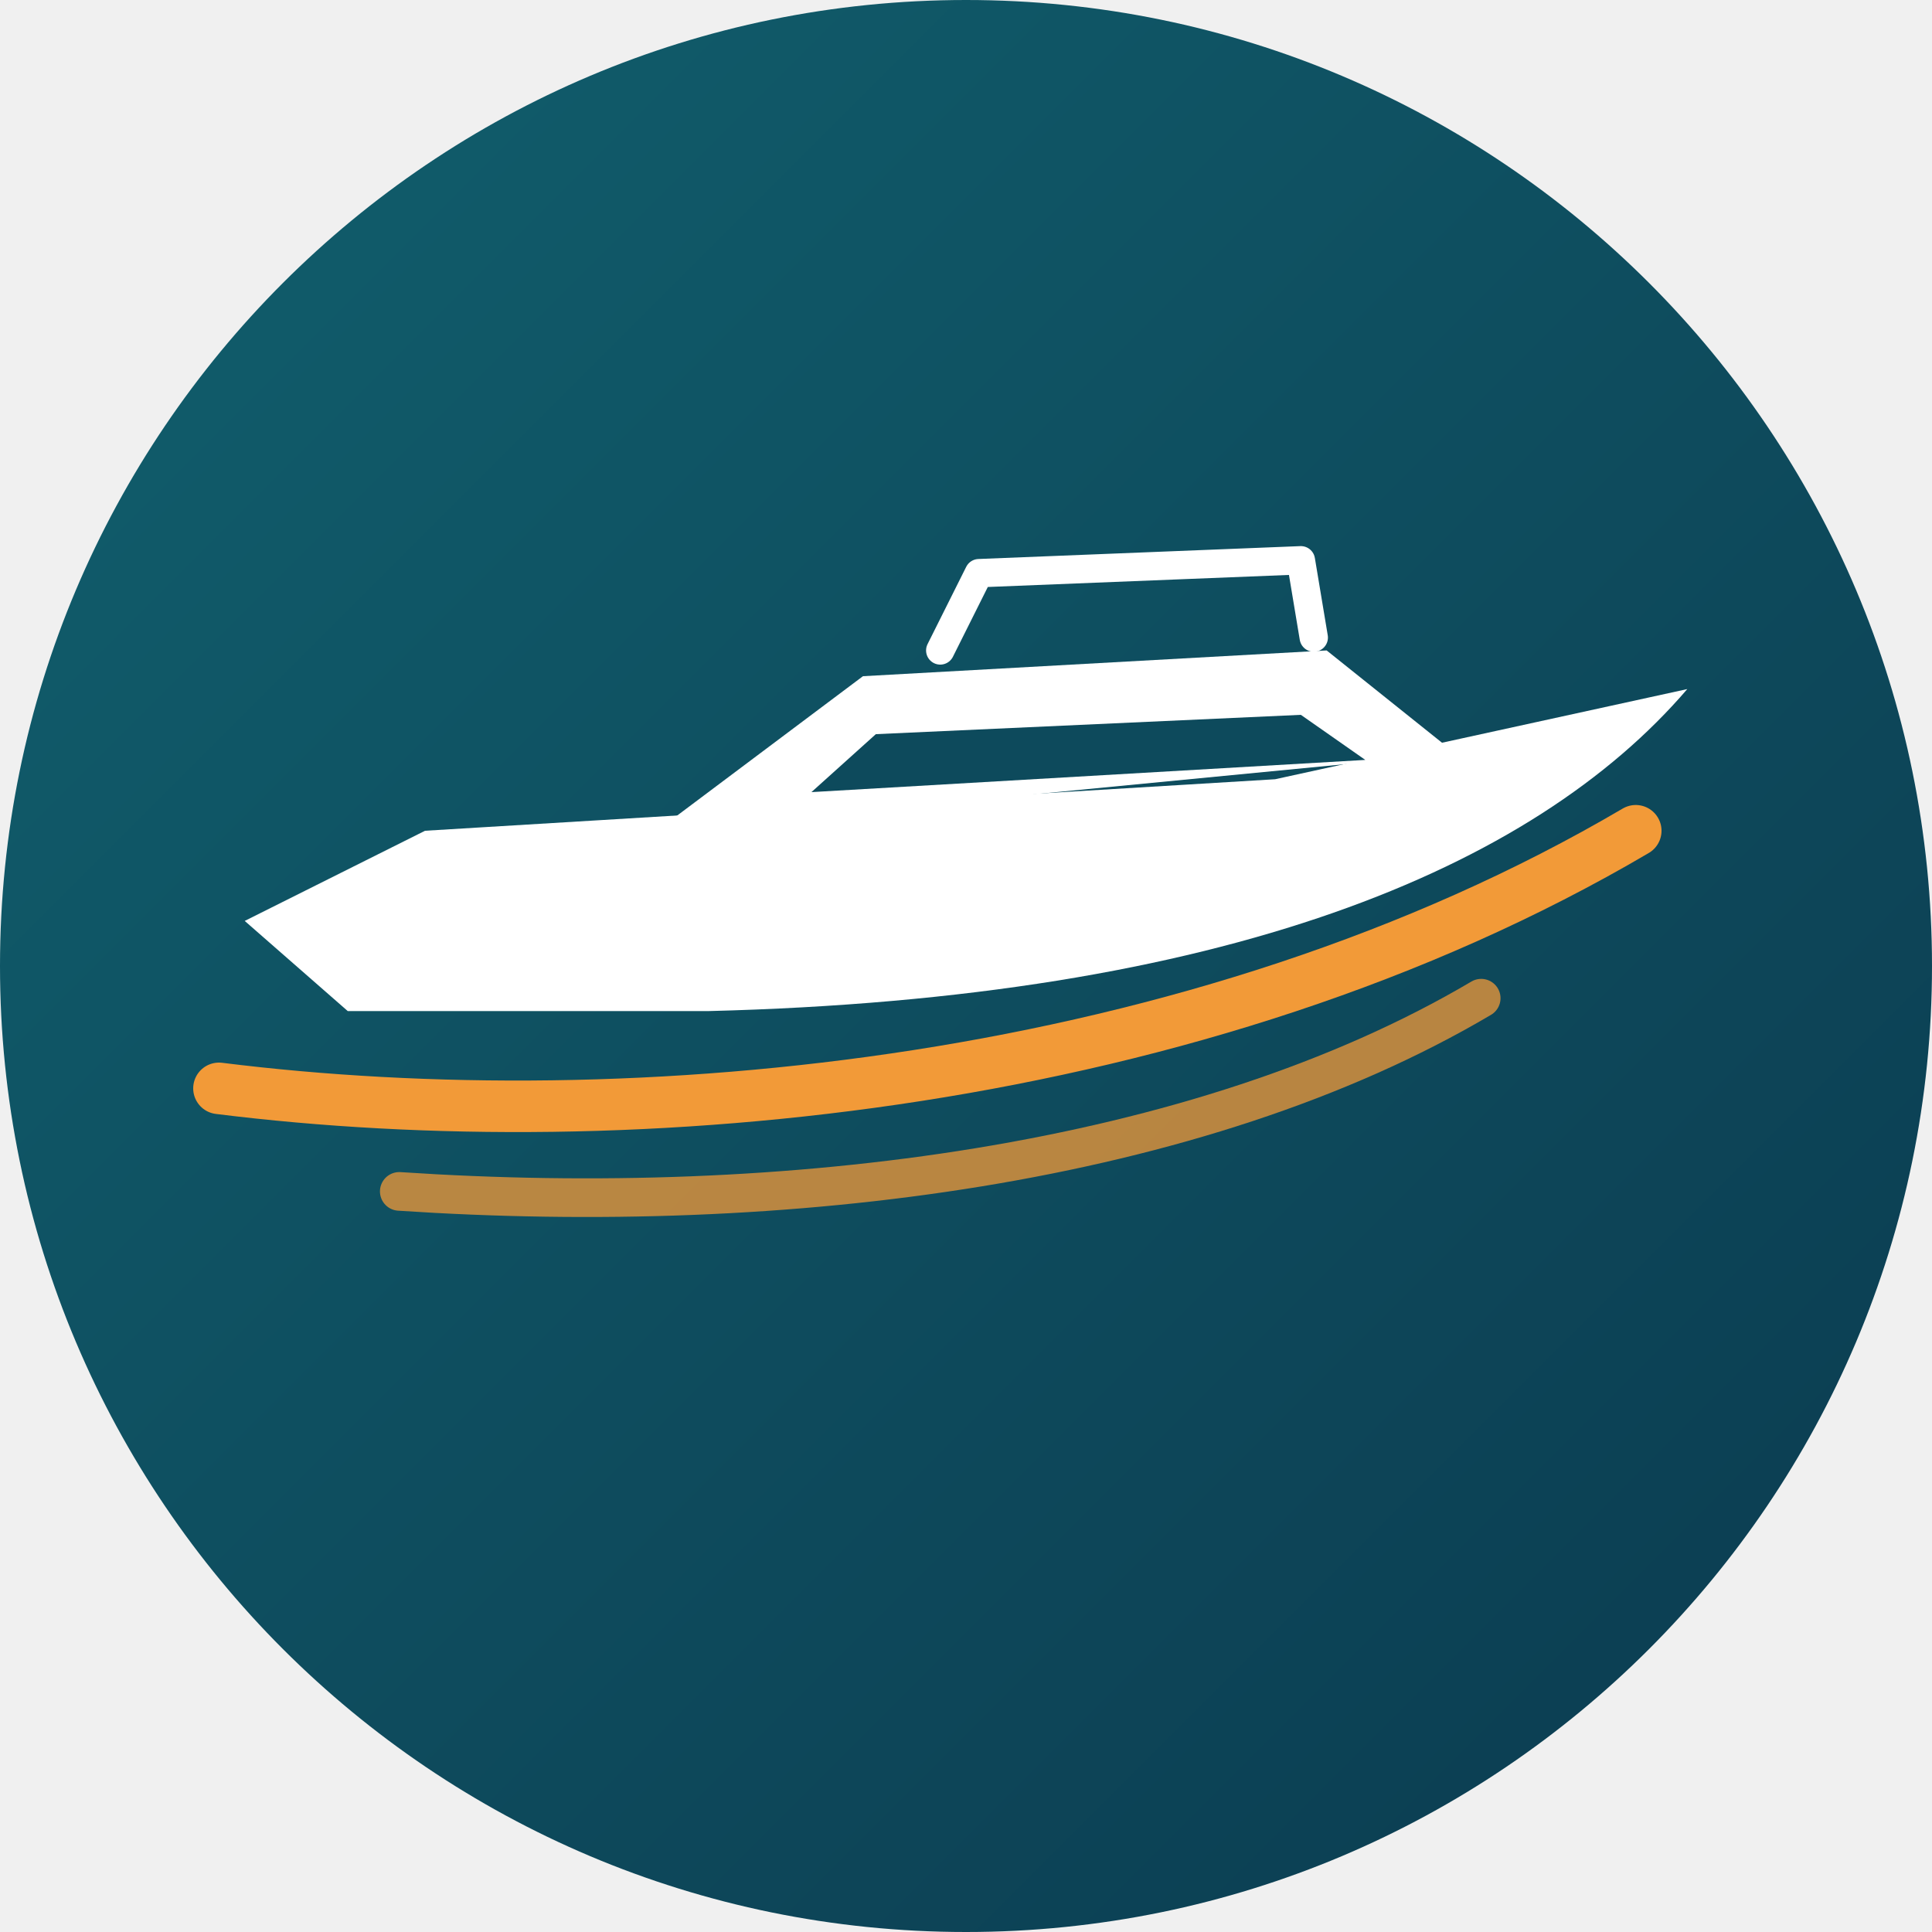
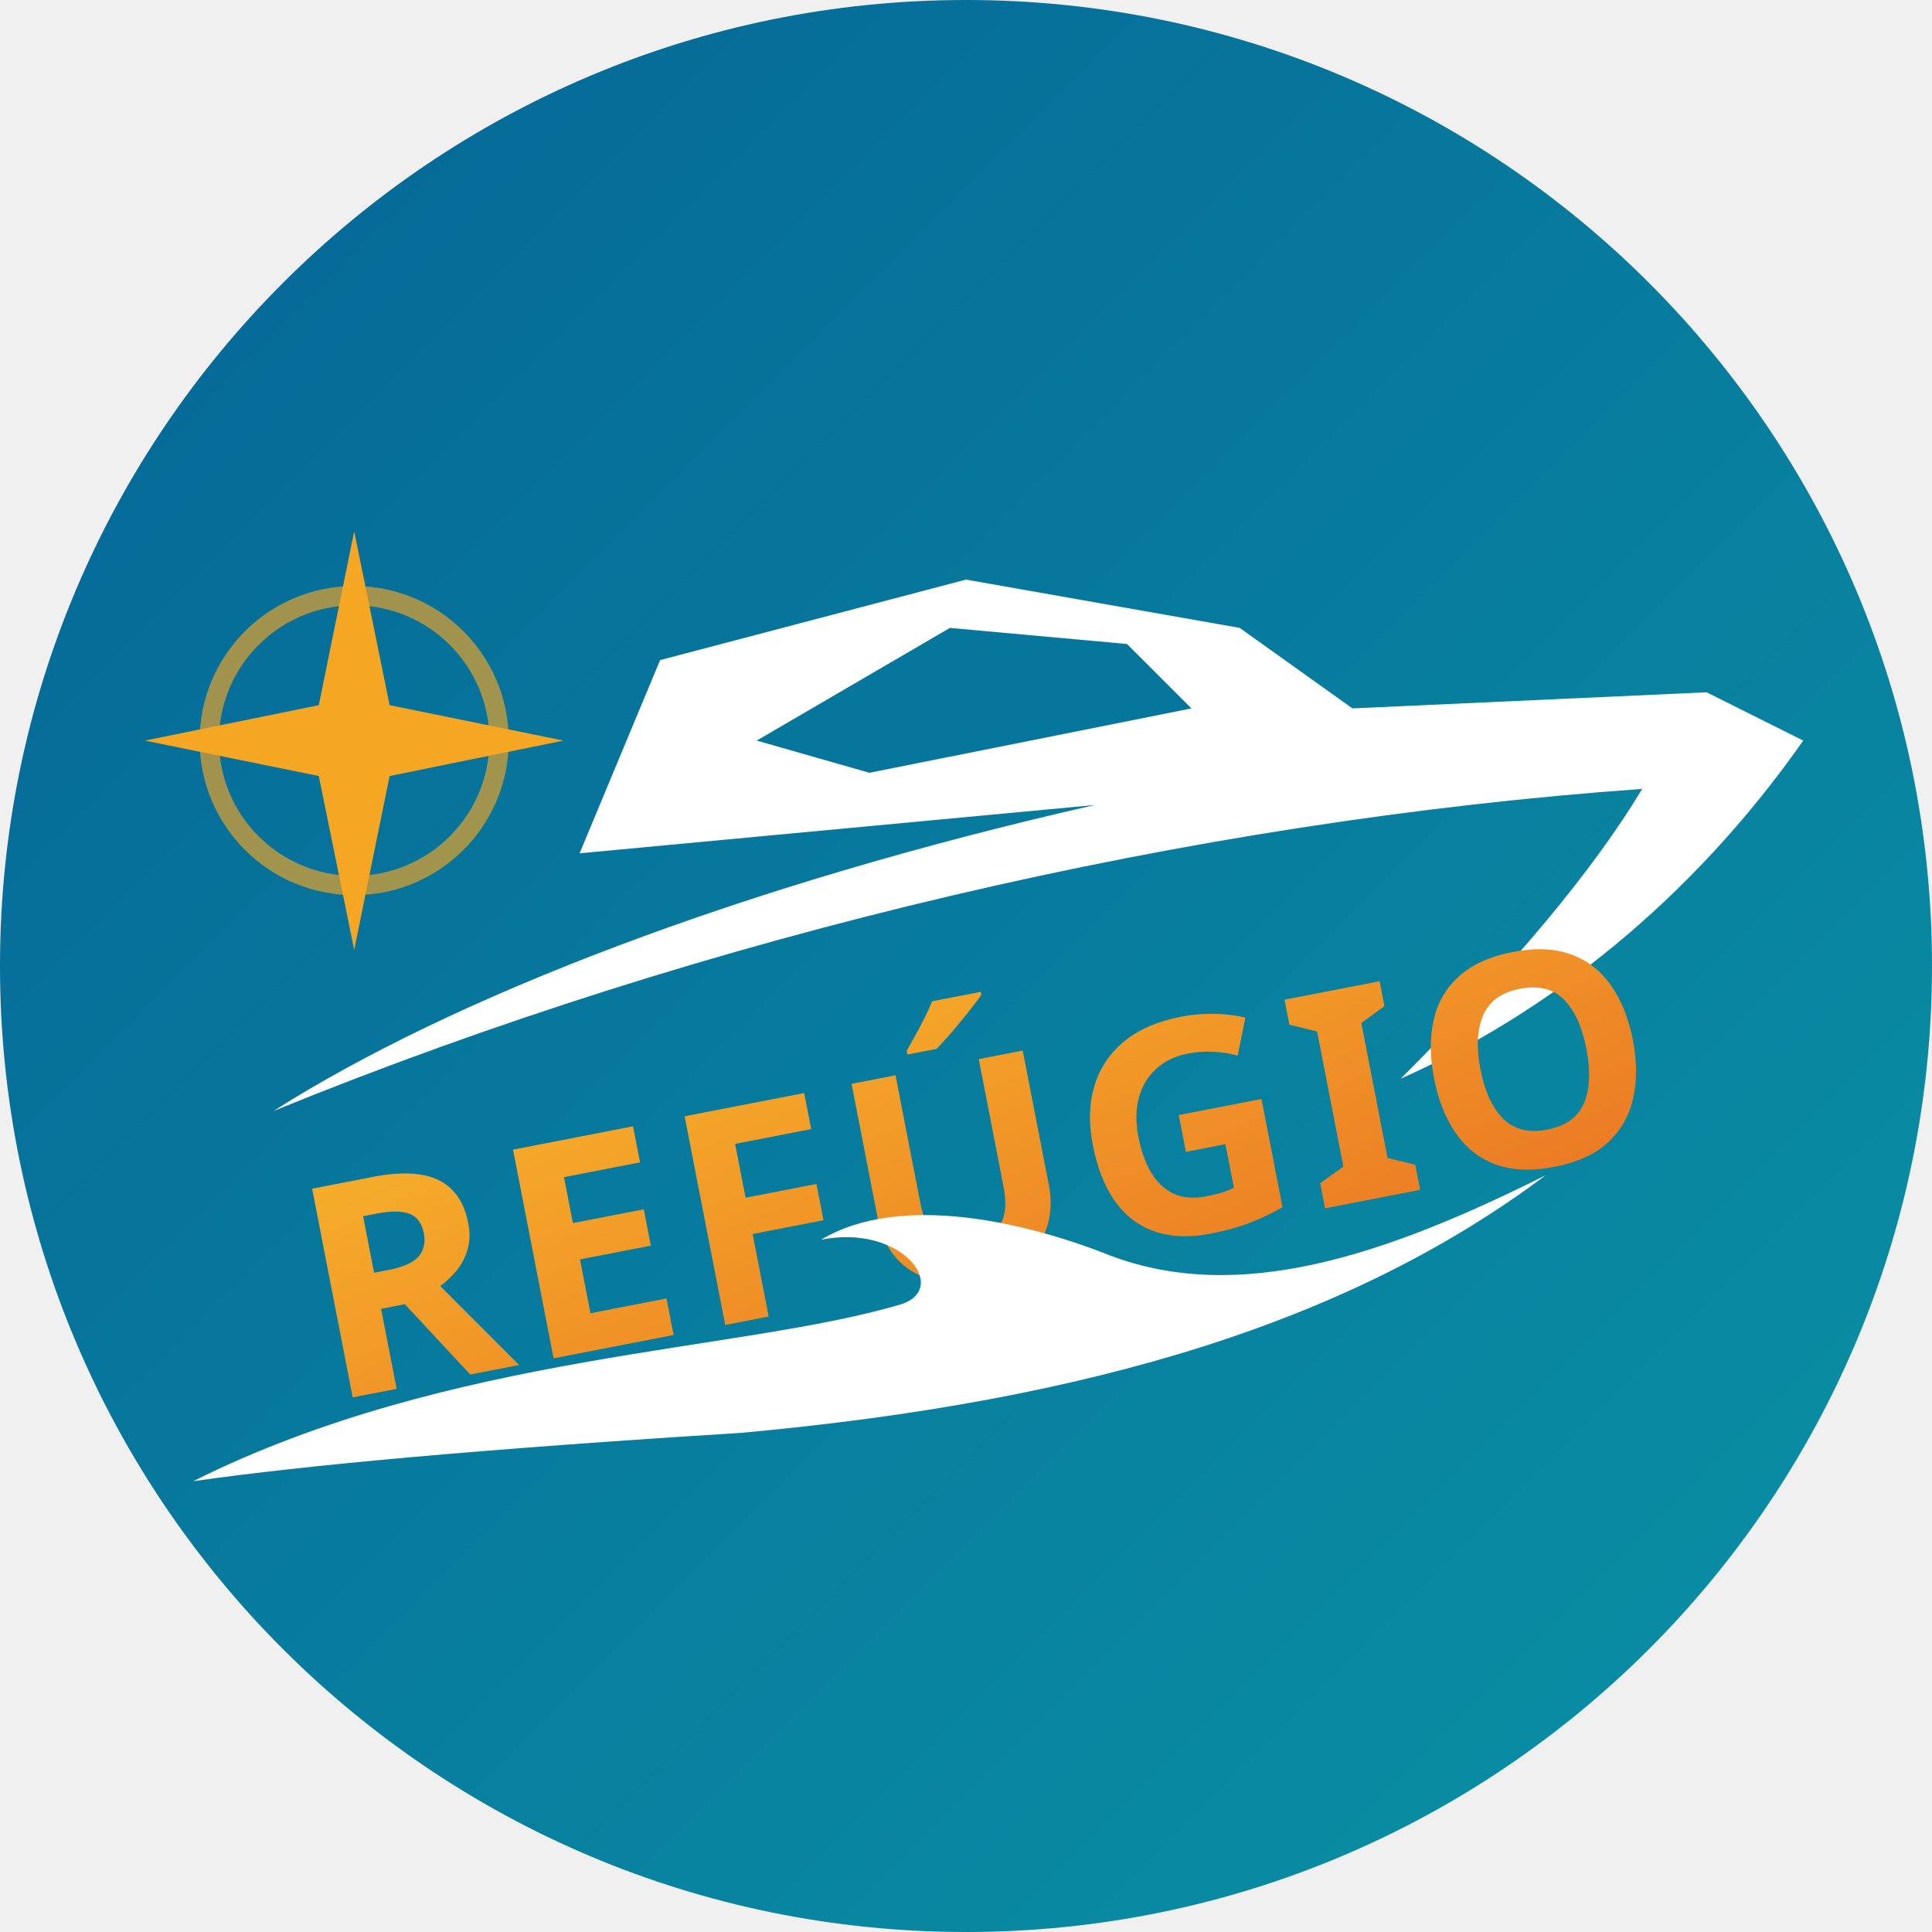
<svg xmlns="http://www.w3.org/2000/svg" viewBox="0 0 120 120">
  <defs>
    <linearGradient id="bg" x1="0" y1="0" x2="1" y2="1">
-       <stop offset="0" stop-color="#11606E" />
-       <stop offset="1" stop-color="#0B3A4F" />
+       <stop offset="0" stop-color="#056496" />
+       <stop offset="1" stop-color="#0A93A5" />
+     </linearGradient>
+     <linearGradient id="ora" x1="0" y1="0" x2="1" y2="1">
+       <stop offset="0" stop-color="#F7B32B" />
+       <stop offset="1" stop-color="#EB7A24" />
    </linearGradient>
  </defs>
  <circle cx="60" cy="60" r="60" fill="url(#bg)" />
-   <g transform="translate(12 30) scale(0.8)">
-     <path fill="#fff" d="M4 34 L18 27 L84 23 L116 16 C104 30 80 40 40 41 L12 41 Z" />
-     <path fill="#fff" d="M36 27 L52 15 L88 13 L98 21 Z" />
-     <path fill="#0D4A5C" d="M53 19.5 L86 18 L91 21.5 L48 24 Z" />
-     <path fill="none" stroke="#fff" stroke-width="2.2" stroke-linecap="round" stroke-linejoin="round" d="M58 13 L61 7 L86 6 L87 12" />
-     <path fill="none" stroke="#F29A38" stroke-width="4" stroke-linecap="round" d="M2 47 C34 51 78 47 112 27" />
-     <path fill="none" stroke="#F29A38" stroke-width="3" stroke-linecap="round" opacity="0.75" d="M16 55 C46 57 78 53 100 40" />
+   <g transform="translate(22 46)" stroke="#F5A623" stroke-width="1.2" fill="none">
+     <circle r="9" opacity="0.65" />
+     <path d="M0 -13 L2.2 -2.2 L13 0 L2.2 2.2 L0 13 L-2.2 2.2 L-13 0 L-2.2 -2.2 Z" fill="#F5A623" stroke="none" />
  </g>
+   <path fill="#fff" d="M36 53 L41 41 L60 36 L77 39 L84 44 L106 43 L112 46 C105 56 96 63 87 67 C94 60 99 54 102 49 C74 51 44 58 17 69 C28 62 46 55 68 50 L36 53 Z" />
+   <path fill="#07769C" d="M47 46 L59 39 L70 40 L74 44 L54 48 Z" />
+   <text x="62" y="79" text-anchor="middle" transform="rotate(-11 62 79)" font-family="'Syne', 'Arial Black', sans-serif" font-weight="800" font-size="18.5" fill="url(#ora)" letter-spacing="0.5">REFÚGIO</text>
+   <path fill="#fff" d="M12 92 C28 84 46 84 56 81 C59 80 56 76 51 77 C56 74 64 76 69 78 C77 81 86 78 96 73 C84 82 68 87 46 89 C30 90 19 91 12 92 Z" />
</svg>
